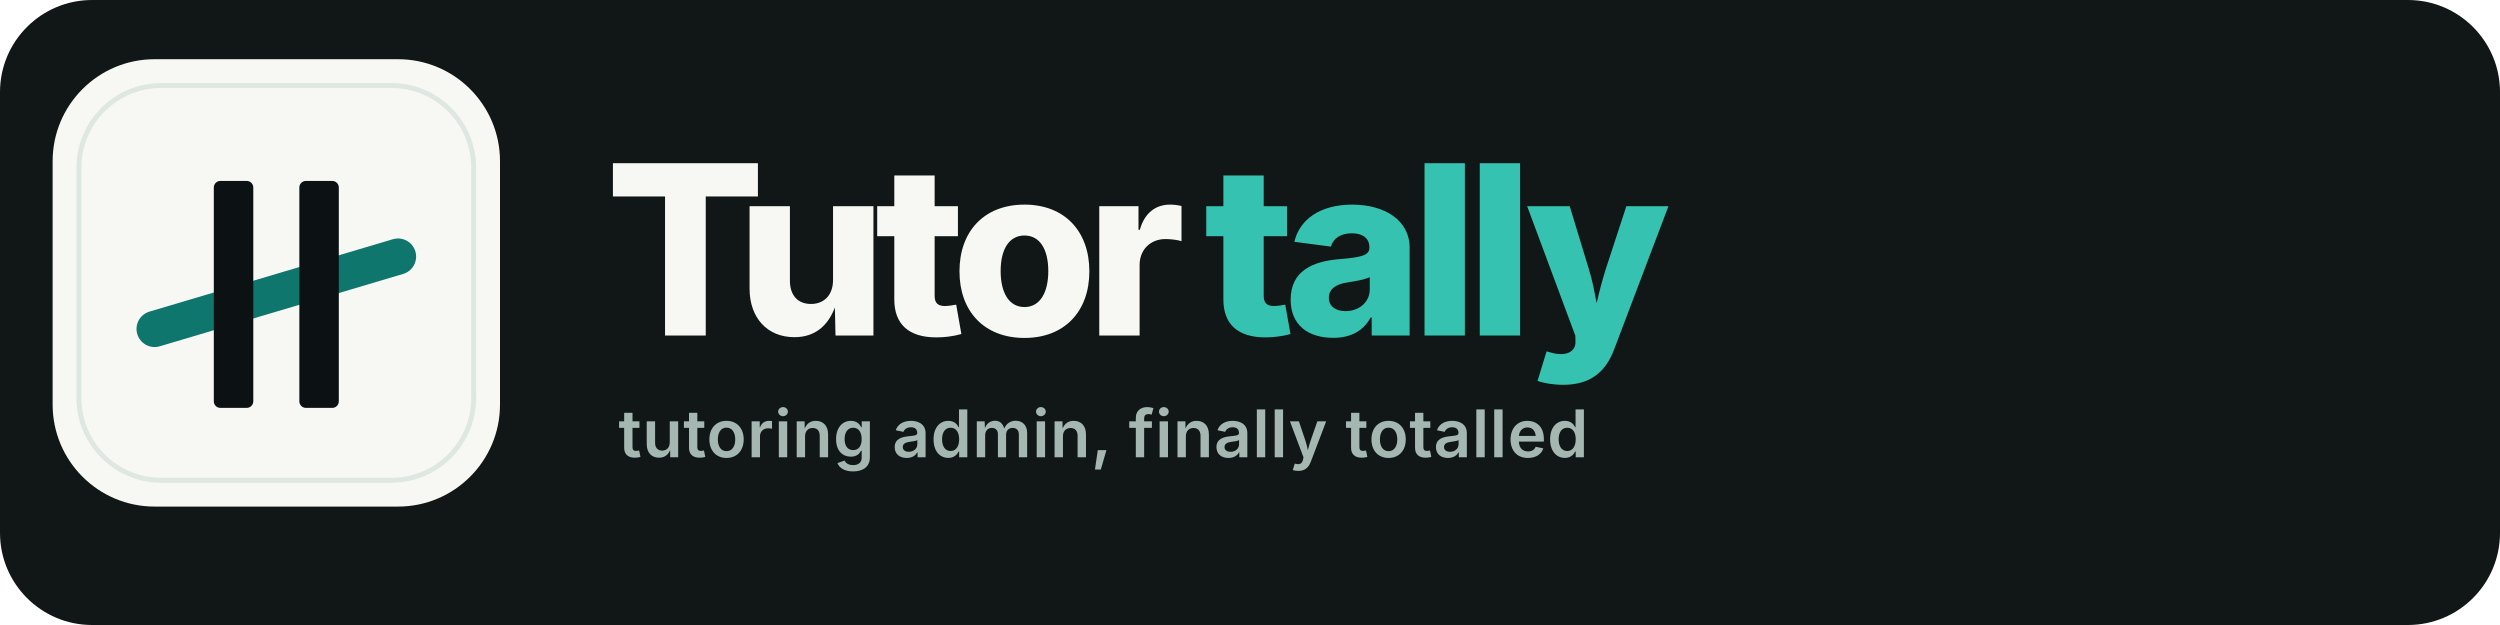
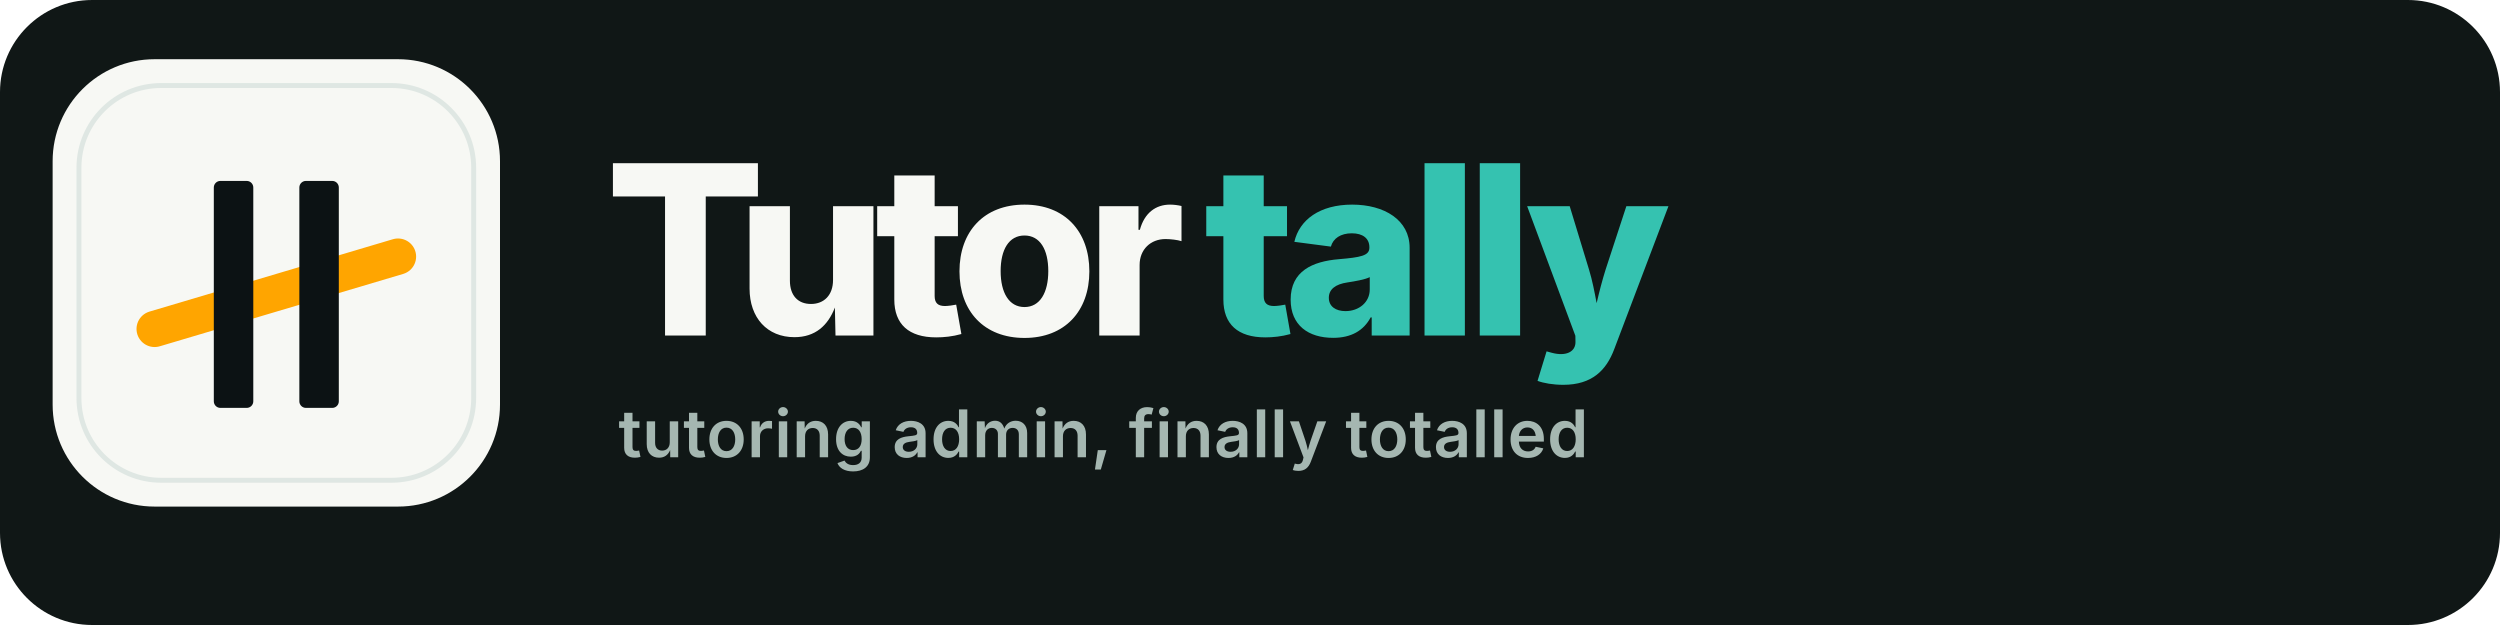
<svg xmlns="http://www.w3.org/2000/svg" viewBox="0 0 760 190" role="img" aria-labelledby="title desc">
  <rect width="760" height="190" rx="28" fill="#101716" />
  <g transform="translate(16 18)">
    <rect x="0" y="0" width="136" height="136" rx="31" fill="#f7f8f4" />
    <rect x="8" y="8" width="120" height="120" rx="25" fill="none" stroke="#dfe7e3" stroke-width="1.5" />
-     <path d="M31 82L105 60" fill="none" stroke="#0f766e" stroke-width="11" stroke-linecap="round" />
+     <path d="M31 82L105 60" fill="none" stroke="#ffa500" stroke-width="11" stroke-linecap="round" />
    <rect x="49" y="37" width="12" height="69" rx="2" fill="#0c1214" />
    <rect x="75" y="37" width="12" height="69" rx="2" fill="#0c1214" />
  </g>
  <g font-family="General Sans, Inter, Avenir Next, Segoe UI, Arial, sans-serif">
    <text x="184" y="102" fill="#f7f8f4" font-size="72" font-weight="760" letter-spacing="-3.6">Tutor</text>
    <text x="366" y="102" fill="#35c2b0" font-size="72" font-weight="760" letter-spacing="-3.6">tally</text>
    <text x="188" y="139" fill="#a5b7b1" font-size="20" font-weight="560" letter-spacing="0.2">tutoring admin, finally totalled</text>
  </g>
</svg>
